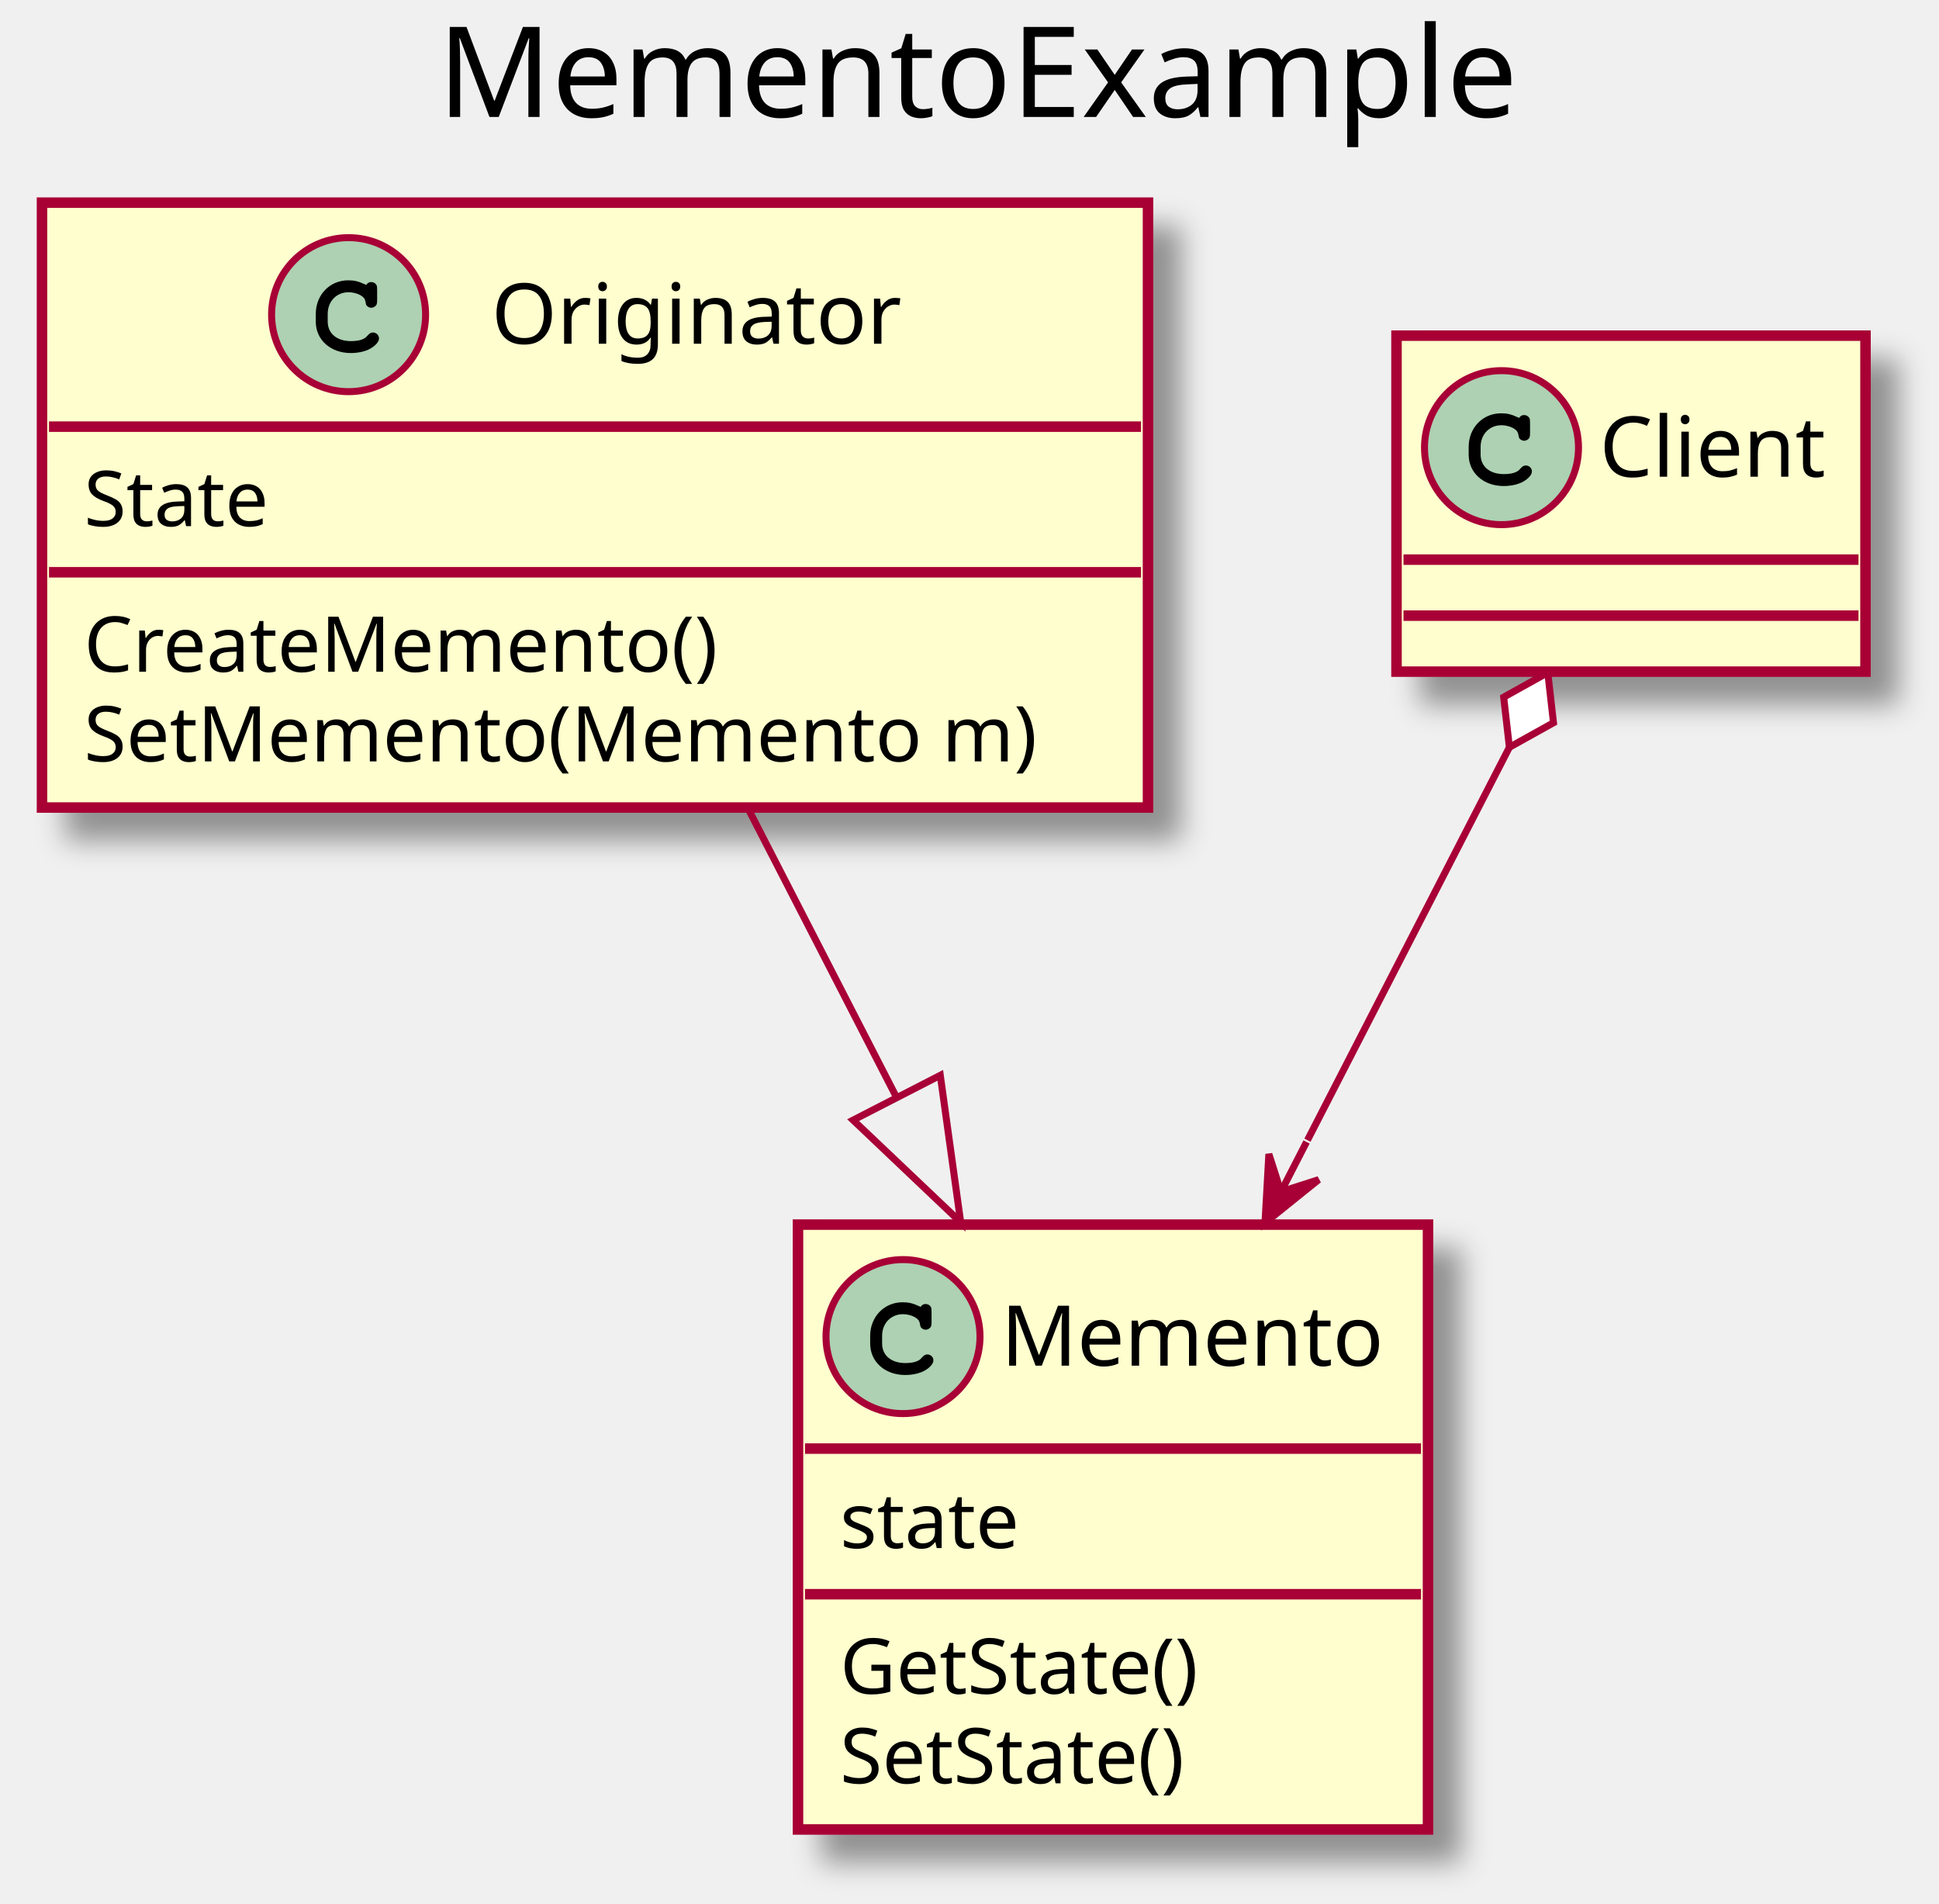
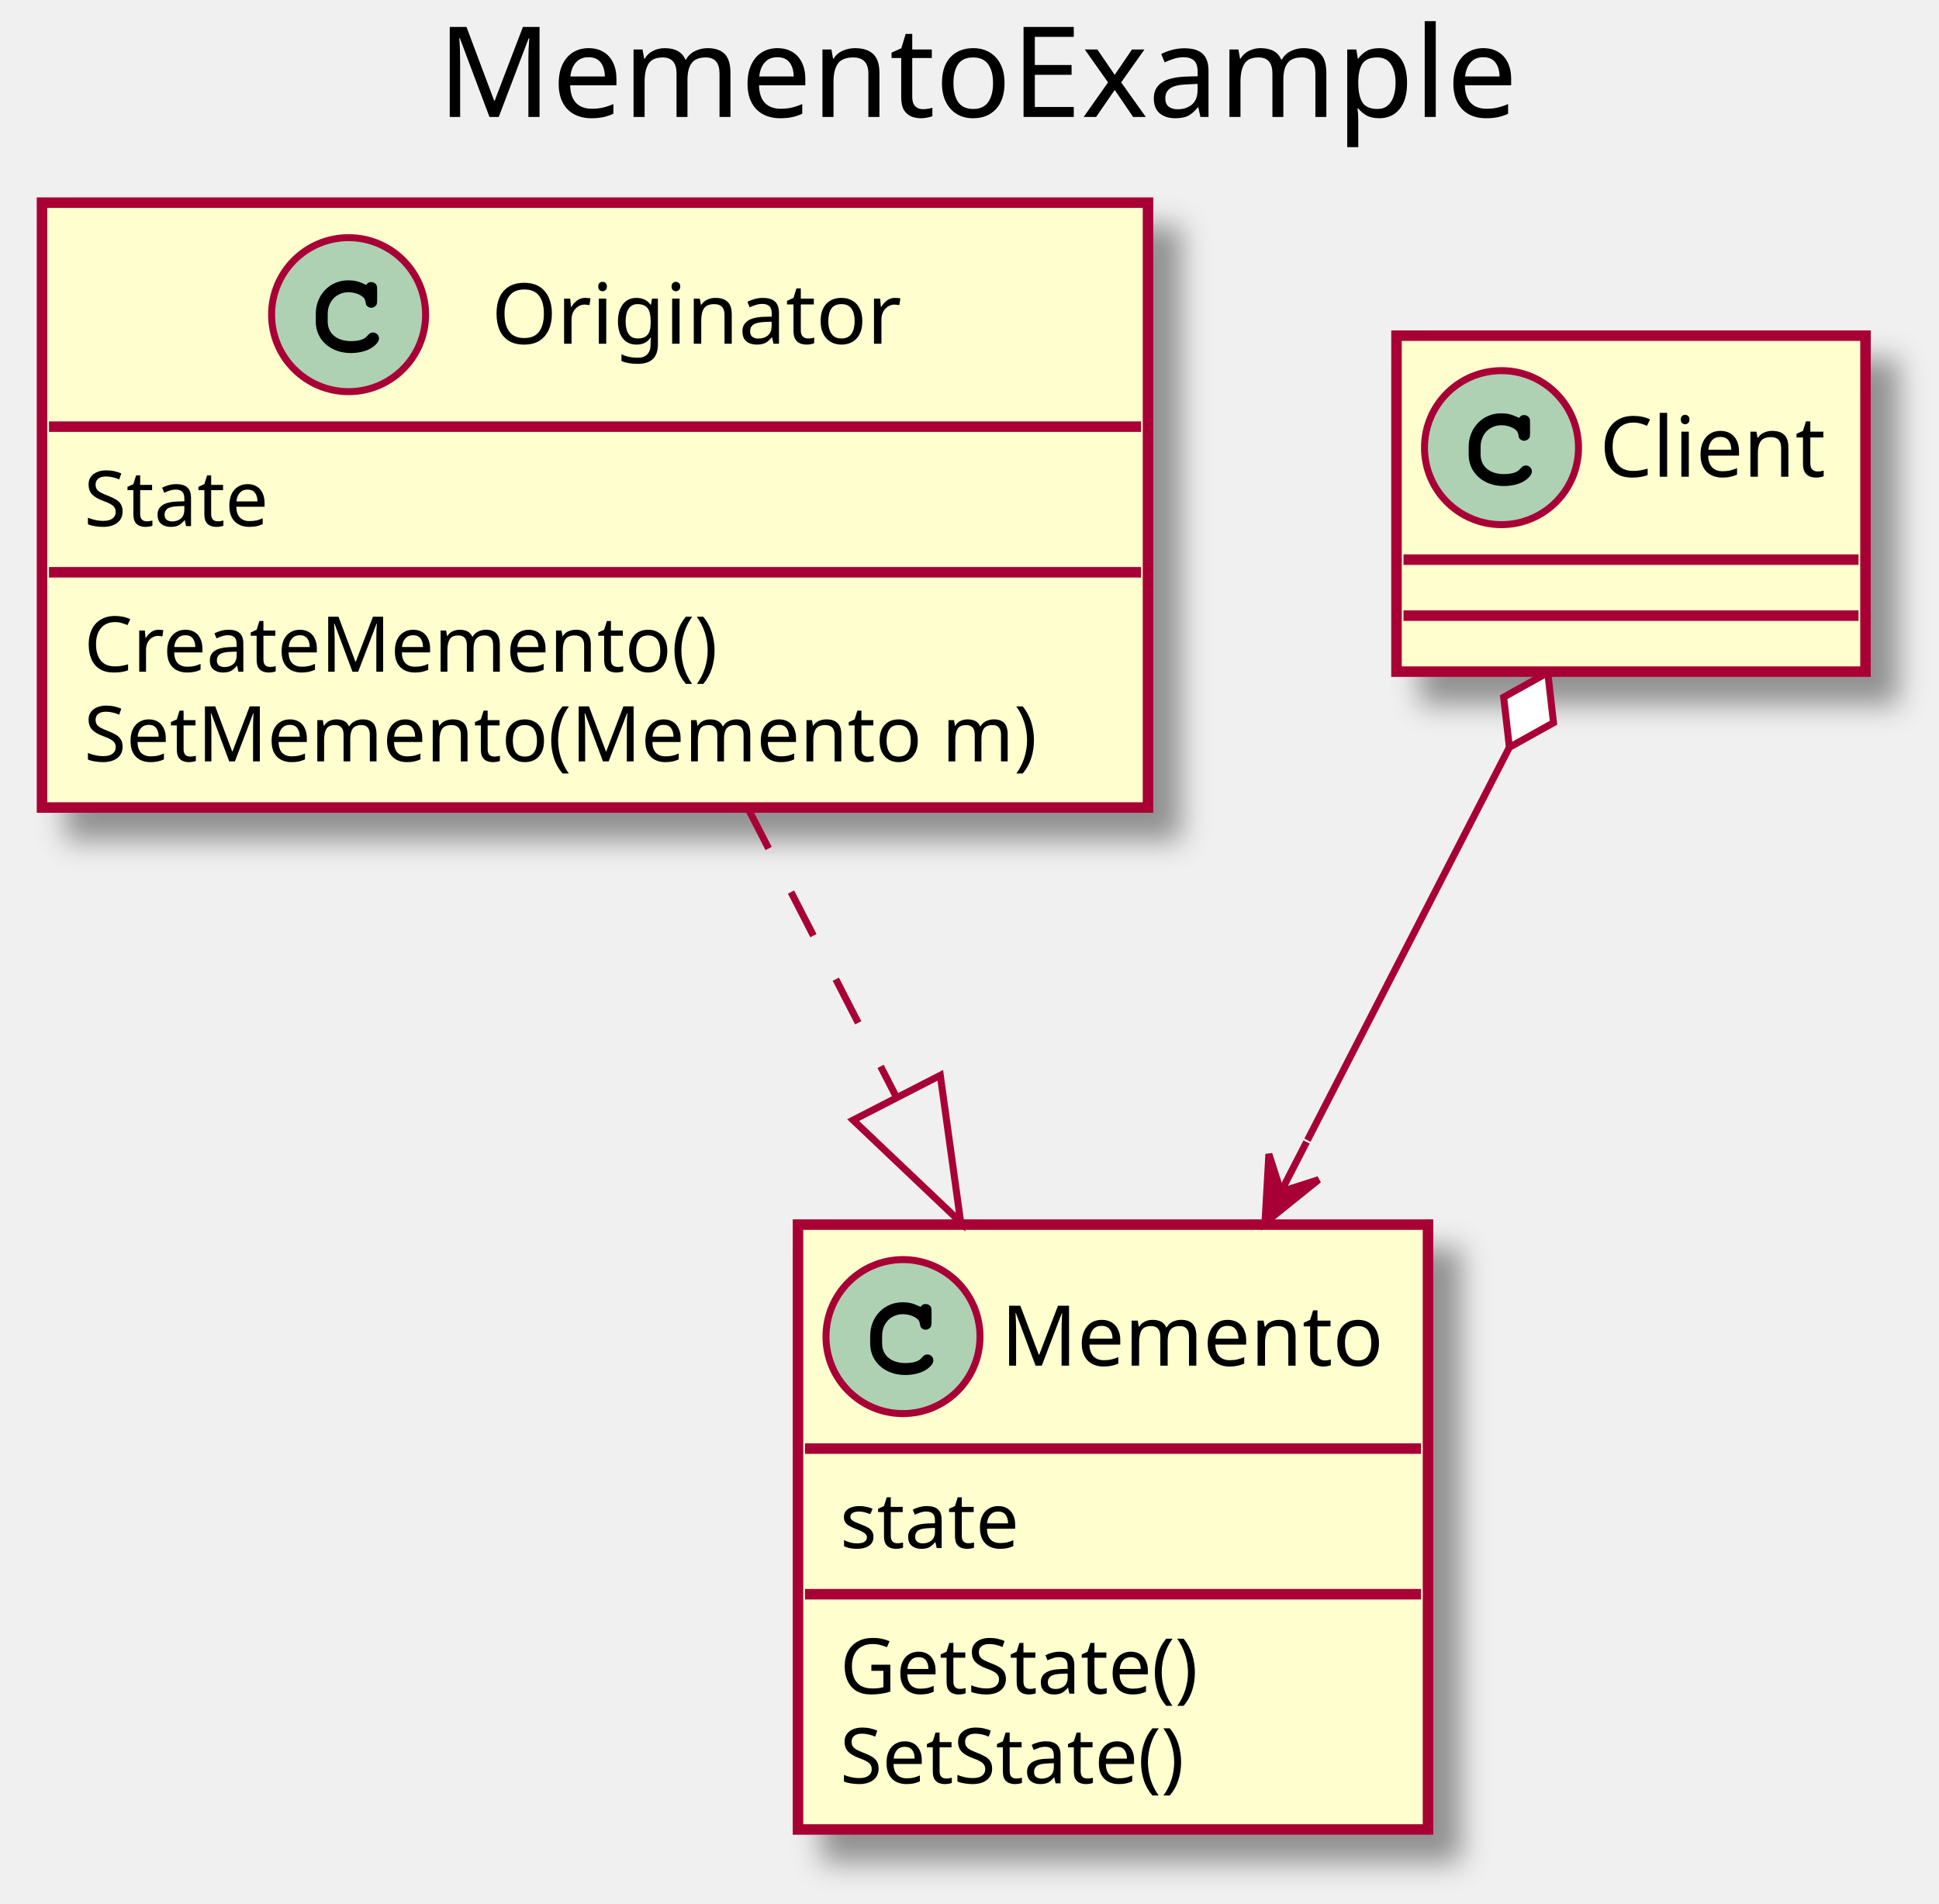
<svg xmlns="http://www.w3.org/2000/svg" contentScriptType="application/ecmascript" contentStyleType="text/css" height="272px" preserveAspectRatio="none" style="width:277px;height:272px;" version="1.1" viewBox="0 0 277 272" width="277px" zoomAndPan="magnify">
  <defs>
-     <filter height="300%" id="frqjv4r2p0n3f" width="300%" x="-1" y="-1">
+     <filter height="300%" id="f15e3pn2qf1gqd" width="300%" x="-1" y="-1">
      <feGaussianBlur result="blurOut" stdDeviation="2.0" />
      <feColorMatrix in="blurOut" result="blurOut2" type="matrix" values="0 0 0 0 0 0 0 0 0 0 0 0 0 0 0 0 0 0 .4 0" />
      <feOffset dx="4.0" dy="4.0" in="blurOut2" result="blurOut3" />
      <feBlend in="SourceGraphic" in2="blurOut3" mode="normal" />
    </filter>
  </defs>
  <g>
    <text fill="#000000" font-family="sans-serif" font-size="18" lengthAdjust="spacingAndGlyphs" textLength="160" x="62.5" y="16.708">MementoExample</text>
-     <rect fill="#FEFECE" filter="url(#frqjv4r2p0n3f)" height="86.414" id="Memento" style="stroke: #A80036; stroke-width: 1.5;" width="90" x="114" y="174.953" />
+     <rect fill="#FEFECE" filter="url(#f15e3pn2qf1gqd)" height="86.414" id="Memento" style="stroke: #A80036; stroke-width: 1.5;" width="90" x="114" y="174.953" />
    <ellipse cx="129" cy="190.953" fill="#ADD1B2" rx="11" ry="11" style="stroke: #A80036; stroke-width: 1.0;" />
    <path d="M131.344,186.625 L131.516,186.703 C131.734,186.391 131.938,186.297 132.234,186.297 C132.531,186.297 132.812,186.438 132.969,186.703 C133.062,186.859 133.078,186.984 133.078,187.422 L133.078,188.844 C133.078,189.266 133.047,189.453 132.938,189.609 C132.766,189.828 132.5,189.969 132.234,189.969 C132.016,189.969 131.781,189.859 131.641,189.719 C131.5,189.594 131.469,189.469 131.406,189.062 C131.312,188.656 131.141,188.438 130.656,188.156 C130.188,187.906 129.578,187.75 129,187.75 C127.266,187.75 126.016,189.062 126.016,190.844 L126.016,191.938 C126.016,193.641 127.312,194.734 129.359,194.734 C130.125,194.734 130.812,194.609 131.234,194.344 C131.422,194.25 131.422,194.25 131.875,193.766 C132.062,193.578 132.266,193.5 132.484,193.5 C132.953,193.5 133.344,193.891 133.344,194.344 C133.344,194.734 133.016,195.188 132.438,195.594 C131.688,196.141 130.531,196.438 129.312,196.438 C126.422,196.438 124.312,194.547 124.312,191.969 L124.312,190.844 C124.312,188.125 126.312,186.047 128.938,186.047 C129.812,186.047 130.406,186.188 131.344,186.625 Z " />
    <text fill="#000000" font-family="sans-serif" font-size="12" lengthAdjust="spacingAndGlyphs" textLength="58" x="143" y="195.107">Memento</text>
    <line style="stroke: #A80036; stroke-width: 1.5;" x1="115" x2="203" y1="206.953" y2="206.953" />
    <text fill="#000000" font-family="sans-serif" font-size="11" lengthAdjust="spacingAndGlyphs" textLength="29" x="120" y="221.164">state</text>
    <line style="stroke: #A80036; stroke-width: 1.5;" x1="115" x2="203" y1="227.758" y2="227.758" />
    <text fill="#000000" font-family="sans-serif" font-size="11" lengthAdjust="spacingAndGlyphs" textLength="58" x="120" y="241.968">GetState()</text>
    <text fill="#000000" font-family="sans-serif" font-size="11" lengthAdjust="spacingAndGlyphs" textLength="57" x="120" y="254.773">SetState()</text>
-     <rect fill="#FEFECE" filter="url(#frqjv4r2p0n3f)" height="86.414" id="Originator" style="stroke: #A80036; stroke-width: 1.5;" width="158" x="6" y="28.953" />
+     <rect fill="#FEFECE" filter="url(#f15e3pn2qf1gqd)" height="86.414" id="Originator" style="stroke: #A80036; stroke-width: 1.5;" width="158" x="6" y="28.953" />
    <ellipse cx="49.8" cy="44.953" fill="#ADD1B2" rx="11" ry="11" style="stroke: #A80036; stroke-width: 1.0;" />
    <path d="M52.144,40.625 L52.316,40.703 C52.534,40.391 52.737,40.297 53.034,40.297 C53.331,40.297 53.612,40.438 53.769,40.703 C53.862,40.859 53.878,40.984 53.878,41.422 L53.878,42.844 C53.878,43.266 53.847,43.453 53.737,43.609 C53.566,43.828 53.3,43.969 53.034,43.969 C52.816,43.969 52.581,43.859 52.441,43.719 C52.3,43.594 52.269,43.469 52.206,43.062 C52.112,42.656 51.941,42.438 51.456,42.156 C50.987,41.906 50.378,41.75 49.8,41.75 C48.066,41.75 46.816,43.062 46.816,44.844 L46.816,45.938 C46.816,47.641 48.112,48.734 50.159,48.734 C50.925,48.734 51.612,48.609 52.034,48.344 C52.222,48.25 52.222,48.25 52.675,47.766 C52.862,47.578 53.066,47.5 53.284,47.5 C53.753,47.5 54.144,47.891 54.144,48.344 C54.144,48.734 53.816,49.188 53.237,49.594 C52.487,50.141 51.331,50.438 50.112,50.438 C47.222,50.438 45.112,48.547 45.112,45.969 L45.112,44.844 C45.112,42.125 47.112,40.047 49.737,40.047 C50.612,40.047 51.206,40.188 52.144,40.625 Z " />
    <text fill="#000000" font-family="sans-serif" font-size="12" lengthAdjust="spacingAndGlyphs" textLength="62" x="70.2" y="49.107">Originator</text>
    <line style="stroke: #A80036; stroke-width: 1.5;" x1="7" x2="163" y1="60.953" y2="60.953" />
    <text fill="#000000" font-family="sans-serif" font-size="11" lengthAdjust="spacingAndGlyphs" textLength="30" x="12" y="75.164">State</text>
    <line style="stroke: #A80036; stroke-width: 1.5;" x1="7" x2="163" y1="81.758" y2="81.758" />
    <text fill="#000000" font-family="sans-serif" font-size="11" lengthAdjust="spacingAndGlyphs" textLength="98" x="12" y="95.968">CreateMemento()</text>
    <text fill="#000000" font-family="sans-serif" font-size="11" lengthAdjust="spacingAndGlyphs" textLength="146" x="12" y="108.773">SetMemento(Memento m)</text>
-     <rect fill="#FEFECE" filter="url(#frqjv4r2p0n3f)" height="48" id="Client" style="stroke: #A80036; stroke-width: 1.5;" width="67" x="199.5" y="47.953" />
+     <rect fill="#FEFECE" filter="url(#f15e3pn2qf1gqd)" height="48" id="Client" style="stroke: #A80036; stroke-width: 1.5;" width="67" x="199.5" y="47.953" />
    <ellipse cx="214.5" cy="63.953" fill="#ADD1B2" rx="11" ry="11" style="stroke: #A80036; stroke-width: 1.0;" />
    <path d="M216.844,59.625 L217.016,59.703 C217.234,59.391 217.438,59.297 217.734,59.297 C218.031,59.297 218.312,59.438 218.469,59.703 C218.562,59.859 218.578,59.984 218.578,60.422 L218.578,61.844 C218.578,62.266 218.547,62.453 218.438,62.609 C218.266,62.828 218,62.969 217.734,62.969 C217.516,62.969 217.281,62.859 217.141,62.719 C217,62.594 216.969,62.469 216.906,62.062 C216.812,61.656 216.641,61.438 216.156,61.156 C215.688,60.906 215.078,60.75 214.5,60.75 C212.766,60.75 211.516,62.062 211.516,63.844 L211.516,64.938 C211.516,66.641 212.812,67.734 214.859,67.734 C215.625,67.734 216.312,67.609 216.734,67.344 C216.922,67.25 216.922,67.25 217.375,66.766 C217.562,66.578 217.766,66.5 217.984,66.5 C218.453,66.5 218.844,66.891 218.844,67.344 C218.844,67.734 218.516,68.188 217.938,68.594 C217.188,69.141 216.031,69.438 214.812,69.438 C211.922,69.438 209.812,67.547 209.812,64.969 L209.812,63.844 C209.812,61.125 211.812,59.047 214.438,59.047 C215.312,59.047 215.906,59.188 216.844,59.625 Z " />
    <text fill="#000000" font-family="sans-serif" font-size="12" lengthAdjust="spacingAndGlyphs" textLength="35" x="228.5" y="68.107">Client</text>
    <line style="stroke: #A80036; stroke-width: 1.5;" x1="200.5" x2="265.5" y1="79.953" y2="79.953" />
    <line style="stroke: #A80036; stroke-width: 1.5;" x1="200.5" x2="265.5" y1="87.953" y2="87.953" />
-     <path d="M106.603,114.991 C113.306,128.036 120.831,142.678 128.041,156.708 " fill="none" id="Originator-Memento" style="stroke: #A80036; stroke-width: 1.0;" />
+     <path d="M106.603,114.991 C113.306,128.036 120.831,142.678 128.041,156.708 " fill="none" id="Originator-&gt;Memento" style="stroke: #A80036; stroke-width: 1.0; stroke-dasharray: 7.0,7.0;" />
    <polygon fill="none" points="134.327,153.625,137.242,174.614,121.875,160.024,134.327,153.625" style="stroke: #A80036; stroke-width: 1.0;" />
    <path d="M215.627,106.763 C215.627,106.763 196.249,144.468 186.78,162.894 " fill="none" id="Client-Memento" style="stroke: #A80036; stroke-width: 1.0;" />
    <polygon fill="#A80036" points="180.71,174.706,188.381,168.53,182.995,170.259,181.266,164.873,180.71,174.706" style="stroke: #A80036; stroke-width: 1.0;" />
    <line style="stroke: #A80036; stroke-width: 1.0;" x1="182.995" x2="186.652" y1="170.259" y2="163.144" />
    <polygon fill="#FFFFFF" points="221.111,96.089,214.811,99.598,215.627,106.763,221.927,103.254,221.111,96.089" style="stroke: #A80036; stroke-width: 1.0;" />
  </g>
</svg>
